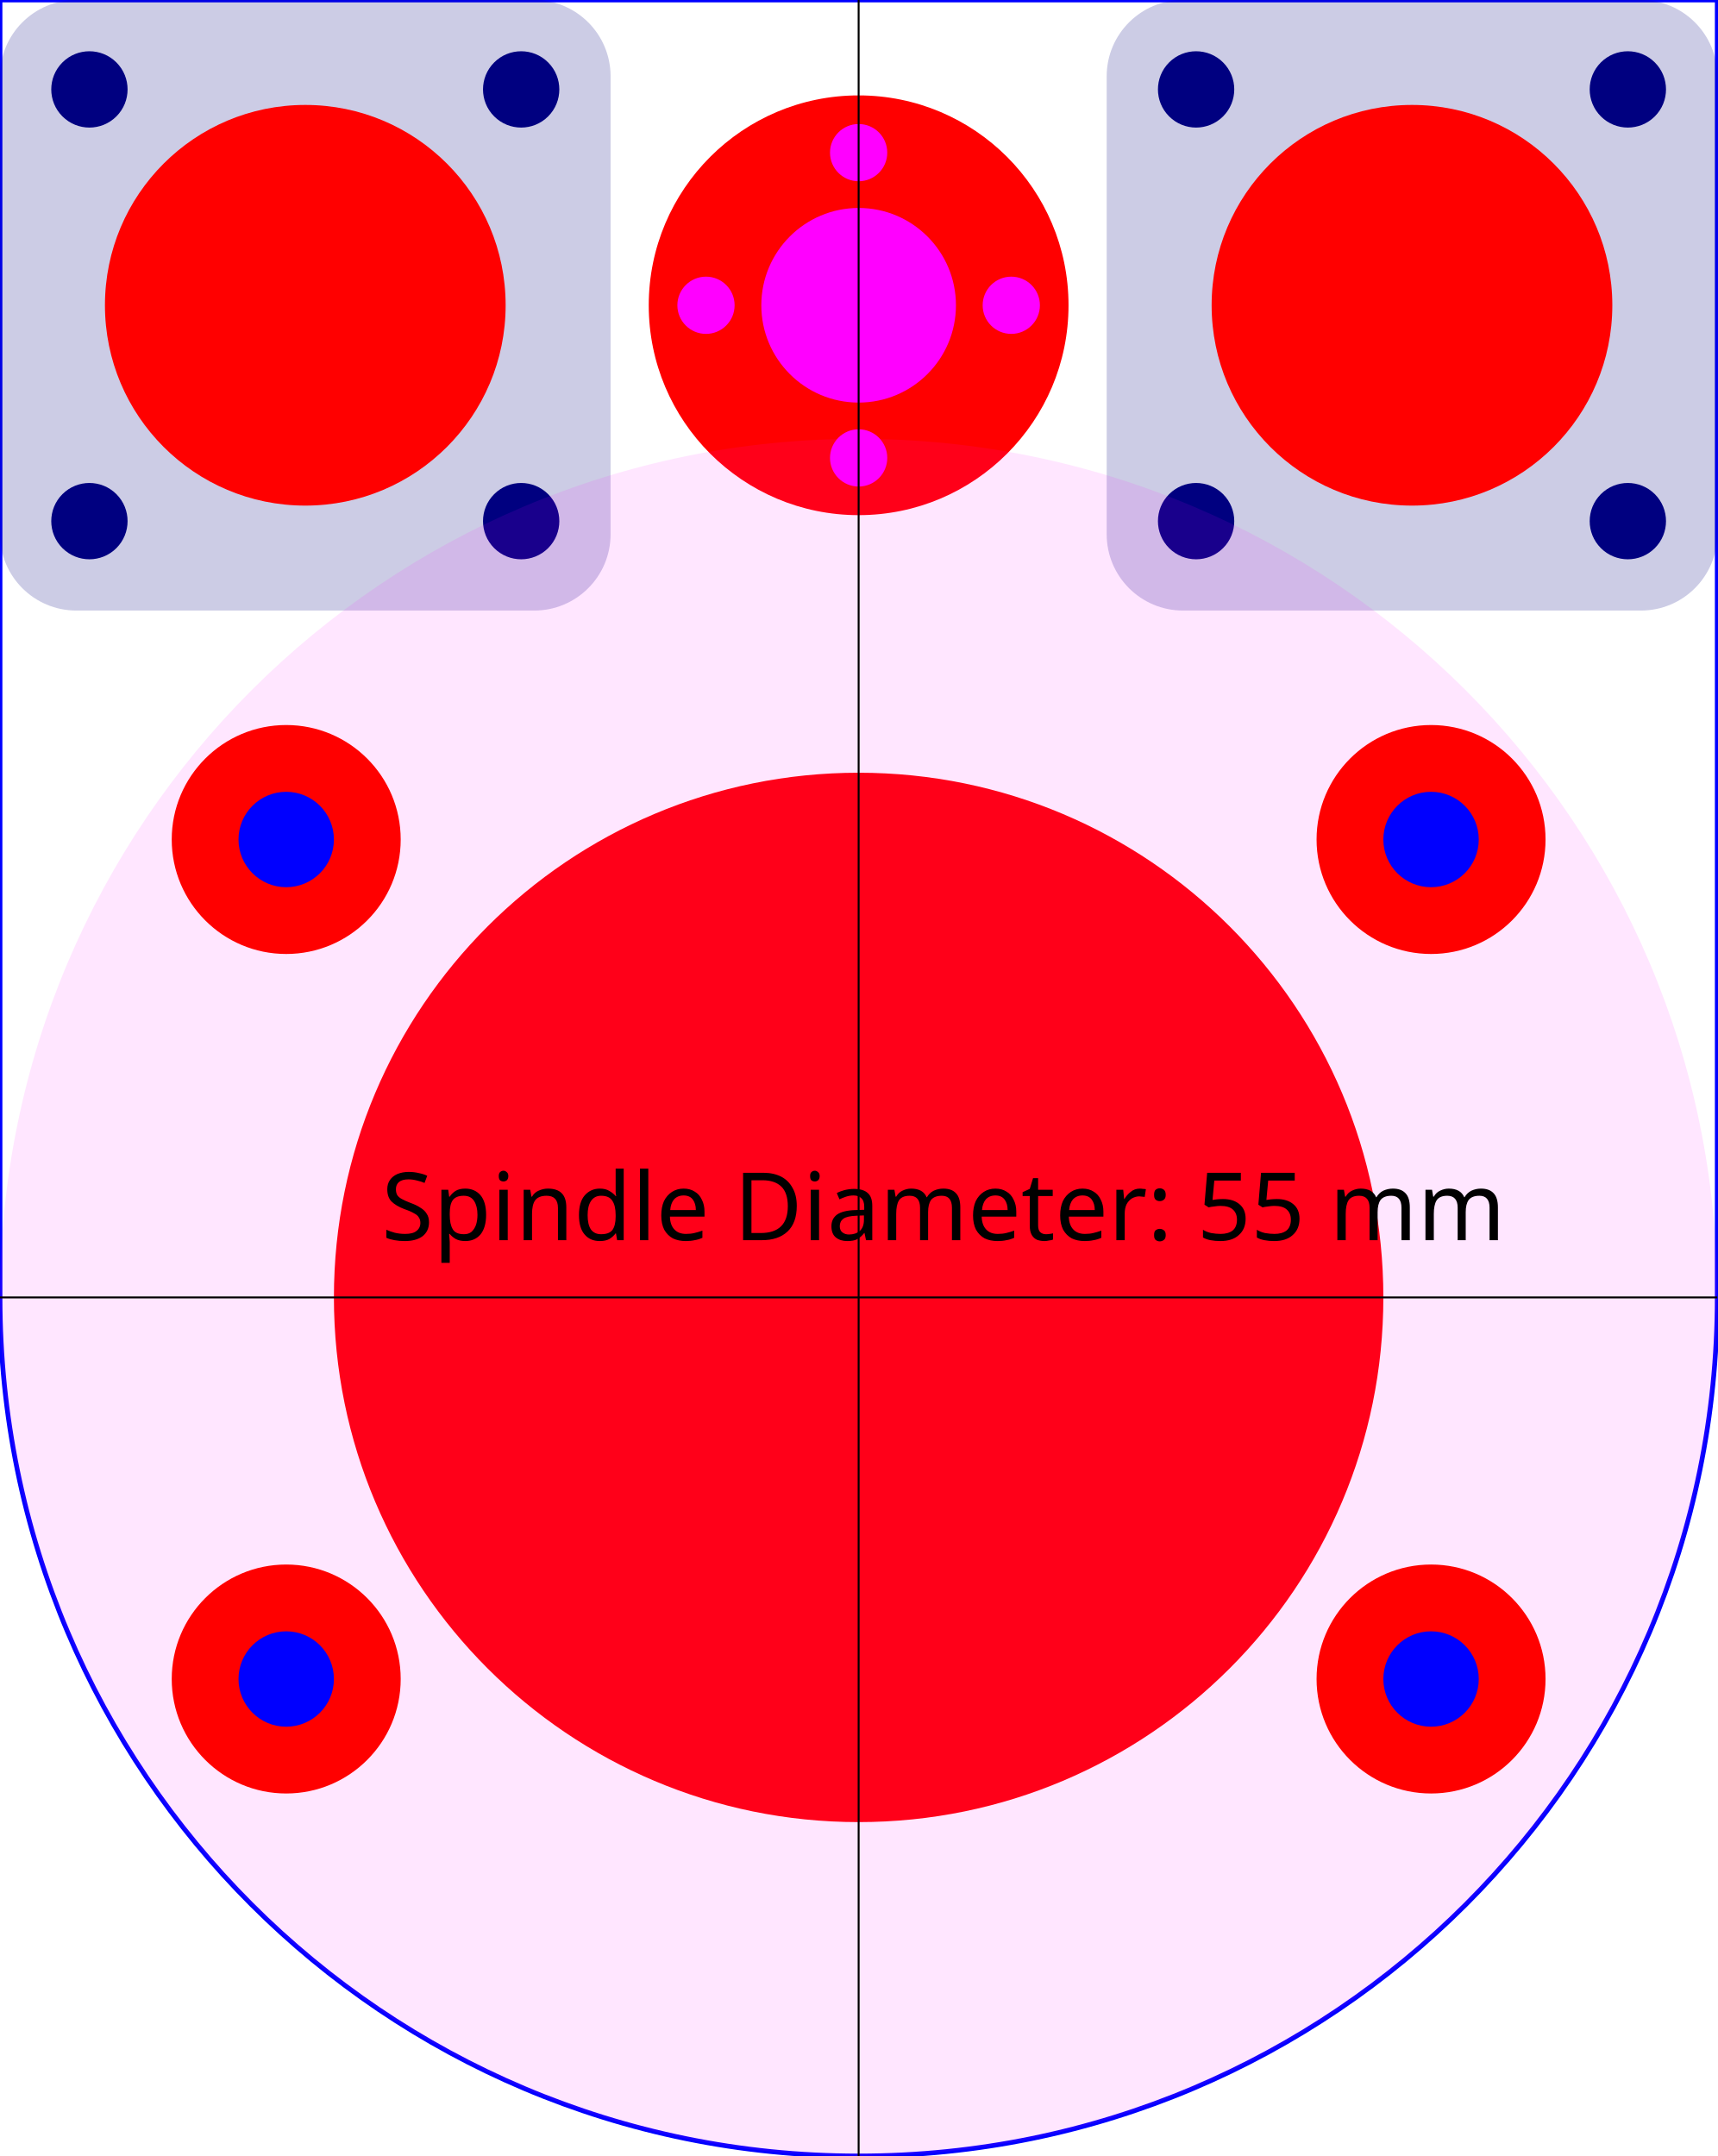
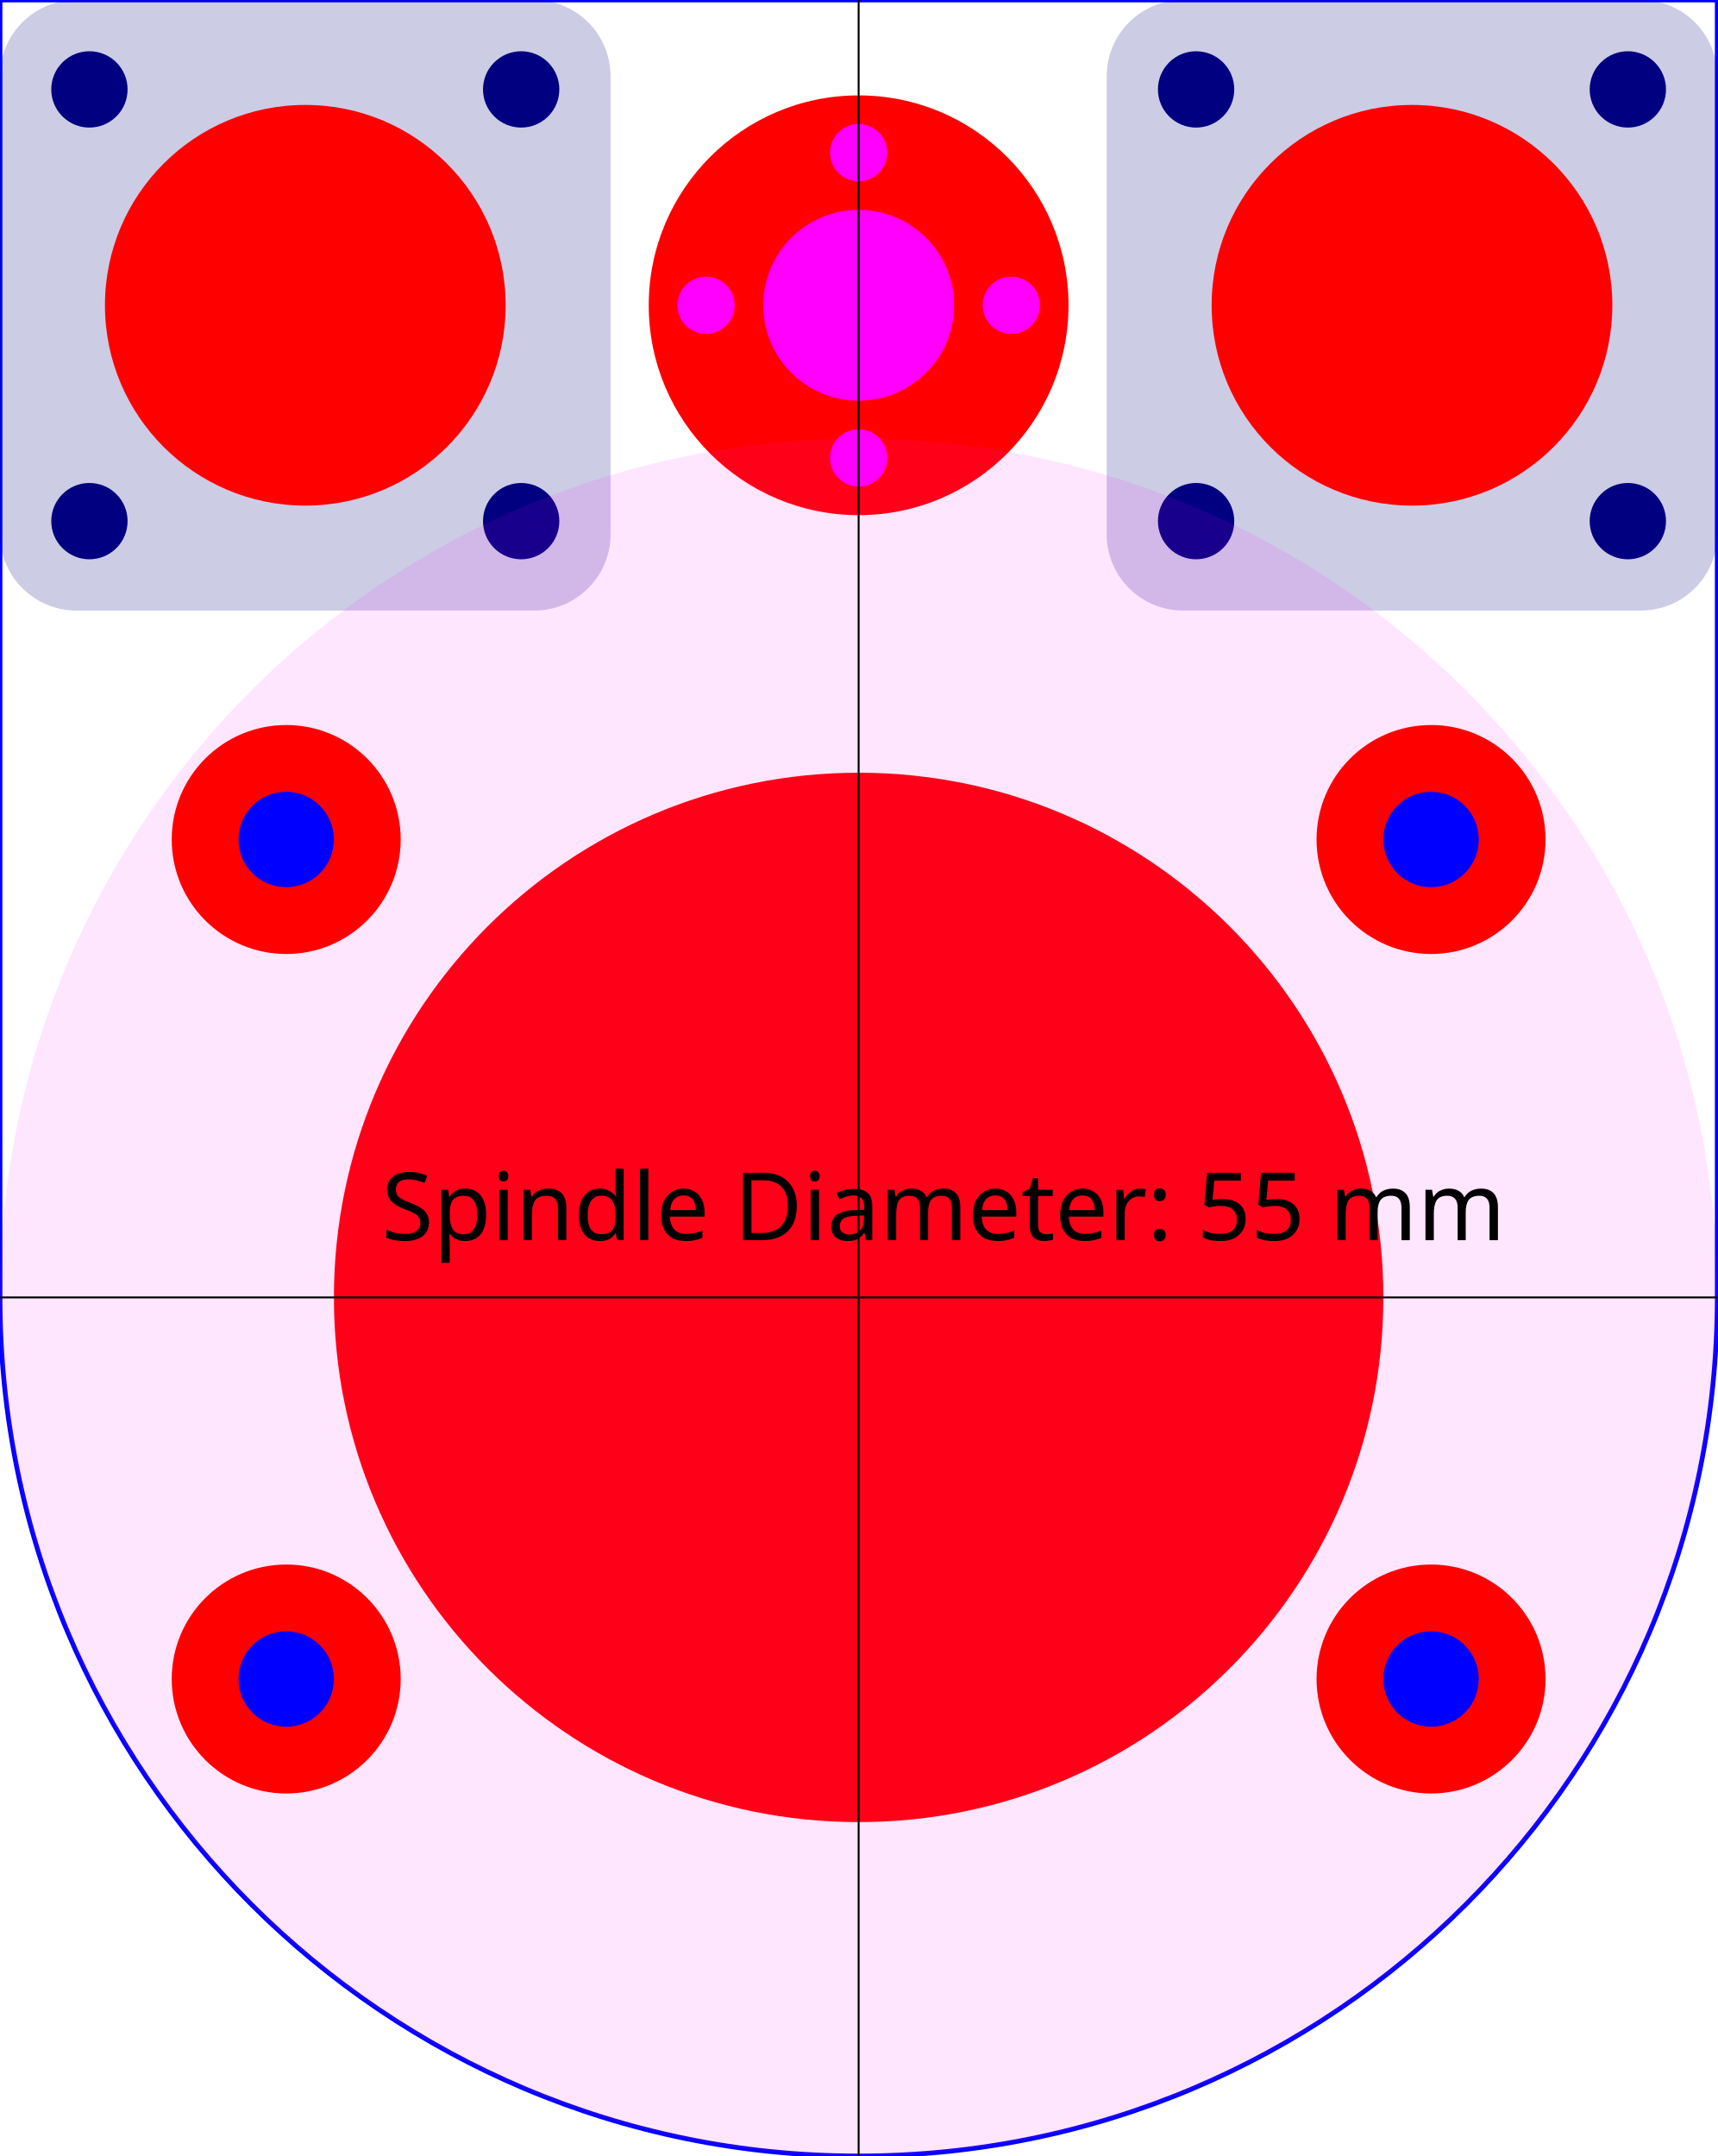
<svg xmlns="http://www.w3.org/2000/svg" version="1.1" width="90mm" height="113mm" viewBox="0 0 90 113" id="spindle-D55">
  <defs id="defs">
    <circle id="screw_central_hole_ref" style="fill:#ff0000;fill-opacity:1" cx="0" cy="0" r="11" />
-     <circle id="backlash_item_hole_10.2mm" style="fill:#ff00ff;fill-opacity:1" cx="0" cy="0" r="5.1" />
+     <circle id="backlash_item_hole_10.0mm" style="fill:#ff00ff;fill-opacity:1" cx="0" cy="0" r="5.0" />
    <circle id="backlash_item_screw_3.0mm" style="fill:#ff00ff;fill-opacity:1" cx="0" cy="0" r="1.5" />
    <rect id="bearing_base_ref" style="fill:#000080;fill-opacity:0.2" width="32" height="32" x="0" y="0" rx="4" ry="4" />
    <circle id="bearing_cylinder" style="fill:#ff0000;fill-opacity:1" cx="0" cy="0" r="10.5" />
    <circle id="bearing_screw_4.0mm" style="fill:#000080;fill-opacity:1" cx="0" cy="0" r="2.0" />
    <circle id="spacer" style="fill:#ff0000;fill-opacity:1" cx="0" cy="0" r="6" />
    <circle id="spacer_screw_5.0mm" style="fill:#0000ff;fill-opacity:1" cx="0" cy="0" r="2.5" />
  </defs>
  <g id="layer1">
    <path id="contour" style="fill:none;stroke:#0000ff;stroke-width:0.25" d="M 0.0,0.0 h 90 v 68 a 45,45 0 0 1 -90,0 z" />
    <use href="#screw_central_hole_ref" x="45" y="16" id="screw_central_hole" />
    <g id="backlash" transform="translate(45,16)">
-       <use href="#backlash_item_hole_10.2mm" id="backlash_item_hole" />
+       <use href="#backlash_item_hole_10.0mm" id="backlash_item_hole" />
      <use href="#backlash_item_screw_3.0mm" transform="rotate(0)   translate(8,0)" id="backlash_item_screw_3.0mm_E" />
      <use href="#backlash_item_screw_3.0mm" transform="rotate(90)  translate(8,0)" id="backlash_item_screw_3.0mm_S" />
      <use href="#backlash_item_screw_3.0mm" transform="rotate(180) translate(8,0)" id="backlash_item_screw_3.0mm_W" />
      <use href="#backlash_item_screw_3.0mm" transform="rotate(270) translate(8,0)" id="backlash_item_screw_3.0mm_N" />
    </g>
    <g id="bearing_1" transform="translate(0,0)">
      <use href="#bearing_base_ref" id="bearing_1_base" />
      <g id="bearing_1_items" transform="translate(16,16)">
        <use href="#bearing_cylinder" id="bearing_1_cylinder" />
        <use href="#bearing_screw_4.0mm" transform="rotate( 45) translate(16 0)" id="bearing_1_screw_4.5mm_SE" />
        <use href="#bearing_screw_4.0mm" transform="rotate(135) translate(16 0)" id="bearing_1_screw_4.5mm_SW" />
        <use href="#bearing_screw_4.0mm" transform="rotate(225) translate(16 0)" id="bearing_1_screw_4.5mm_NW" />
        <use href="#bearing_screw_4.0mm" transform="rotate(315) translate(16 0)" id="bearing_1_screw_4.5mm_NE" />
      </g>
    </g>
    <g id="bearing_2" transform="translate(58,0)">
      <use href="#bearing_base_ref" id="bearing_2_base" />
      <g id="bearing_2_items" transform="translate(16,16)">
        <use href="#bearing_cylinder" id="bearing_2_cylinder" />
        <use href="#bearing_screw_4.0mm" transform="rotate( 45) translate(16 0)" id="bearing_2_screw_4.5mm_SE" />
        <use href="#bearing_screw_4.0mm" transform="rotate(135) translate(16 0)" id="bearing_2_screw_4.5mm_SW" />
        <use href="#bearing_screw_4.0mm" transform="rotate(225) translate(16 0)" id="bearing_2_screw_4.5mm_NW" />
        <use href="#bearing_screw_4.0mm" transform="rotate(315) translate(16 0)" id="bearing_2_screw_4.5mm_NE" />
      </g>
    </g>
    <circle id="spindle-hole" style="fill:#ff0000;fill-opacity:1" cx="45" cy="68" r="27.5" />
    <circle id="large_circle_indicator" style="fill:#ff00ff;fill-opacity:0.1" cx="45" cy="68" r="45.0" />
    <use href="#spacer" transform="translate(15 44)" id="spacer_NW" />
    <use href="#spacer" transform="translate(75 44)" id="spacer_NE" />
    <use href="#spacer" transform="translate(15 88)" id="spacer_SW" />
    <use href="#spacer" transform="translate(75 88)" id="spacer_SE" />
    <use href="#spacer_screw_5.0mm" transform="translate(15 44)" id="spacer_screw_5.0mm_NW" />
    <use href="#spacer_screw_5.0mm" transform="translate(75 44)" id="spacer_screw_5.0mm_NE" />
    <use href="#spacer_screw_5.0mm" transform="translate(15 88)" id="spacer_screw_5.0mm_SW" />
    <use href="#spacer_screw_5.0mm" transform="translate(75 88)" id="spacer_screw_5.0mm_SE" />
    <text id="legend" xml:space="preserve" style="font-style:normal;font-weight:normal;font-size:4.939px;line-height:1.25;font-family:sans-serif;fill:#000000;fill-opacity:1;stroke:none;stroke-width:0.265" x="20" y="65">Spindle Diameter: 55 mm</text>
    <path id="horizontal_line" style="fill:none;stroke:#000000;stroke-width:0.1" d="M 0,68 90,68" />
    <path id="vertical_line" style="fill:none;stroke:#000000;stroke-width:0.1" d="M 45,0 45,113" />
  </g>
</svg>
